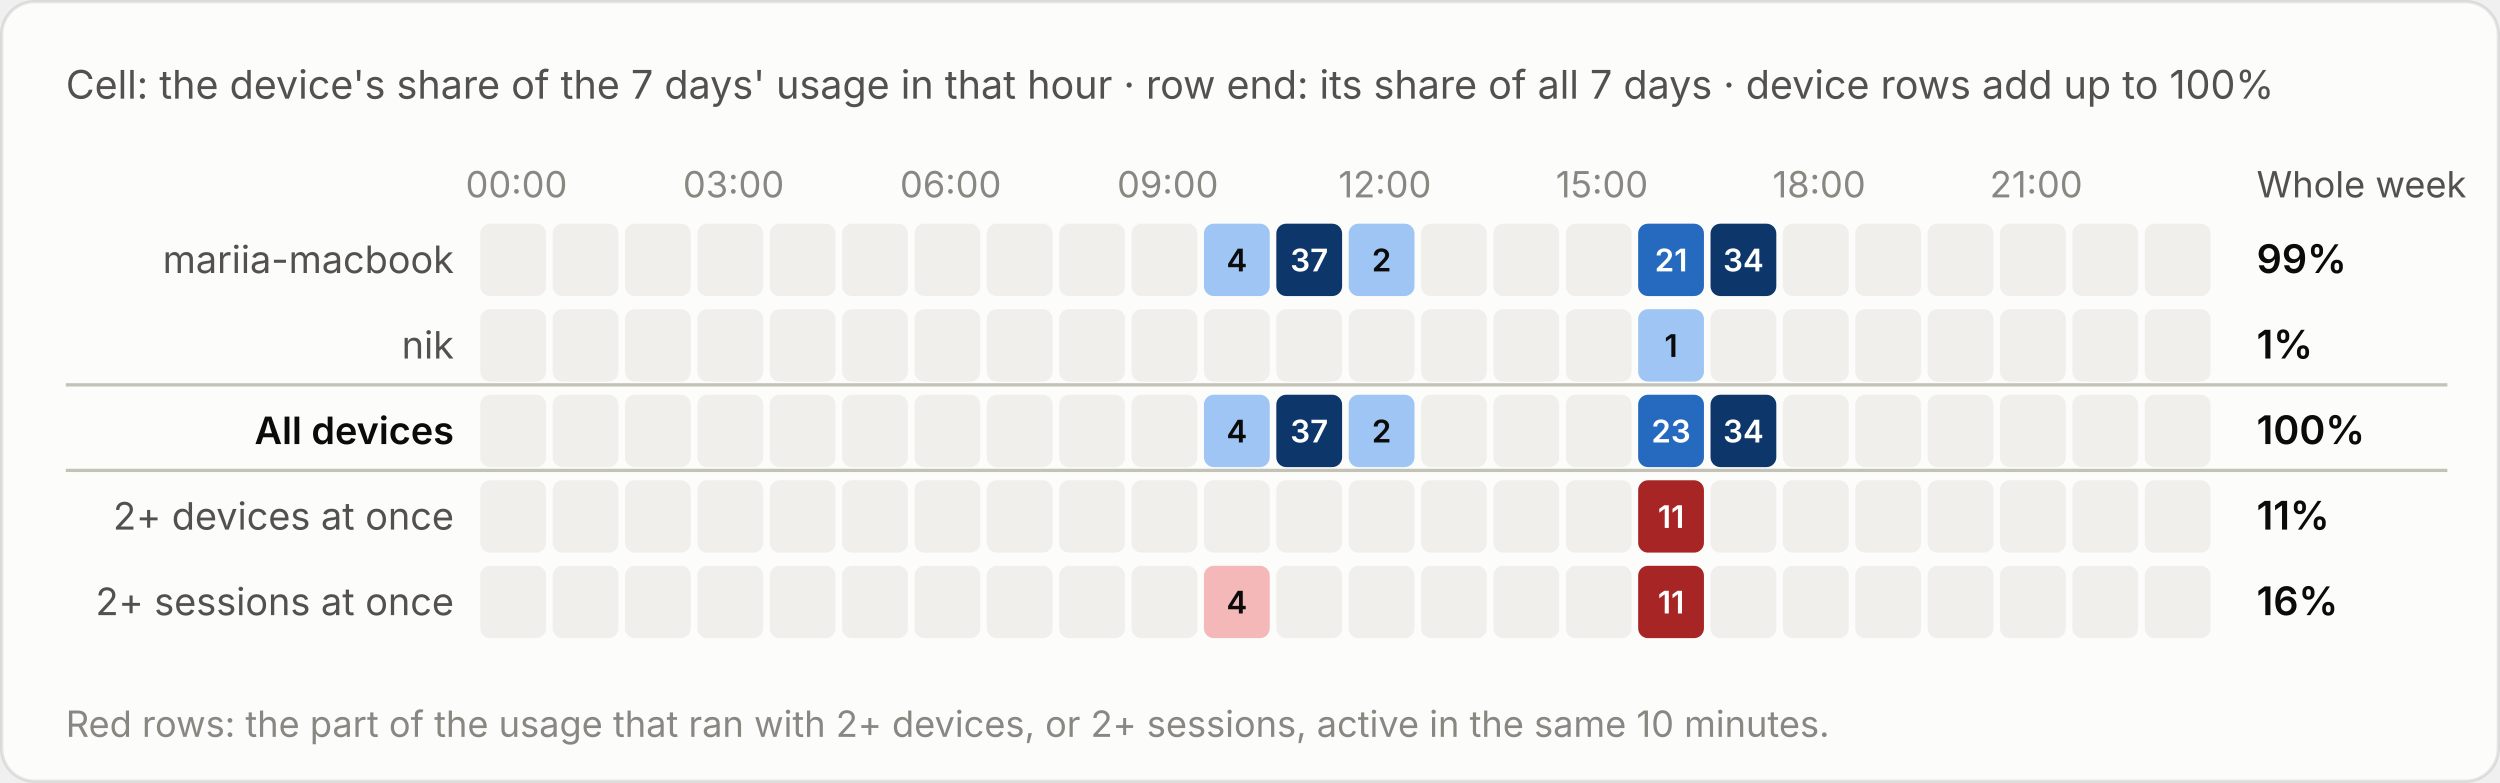
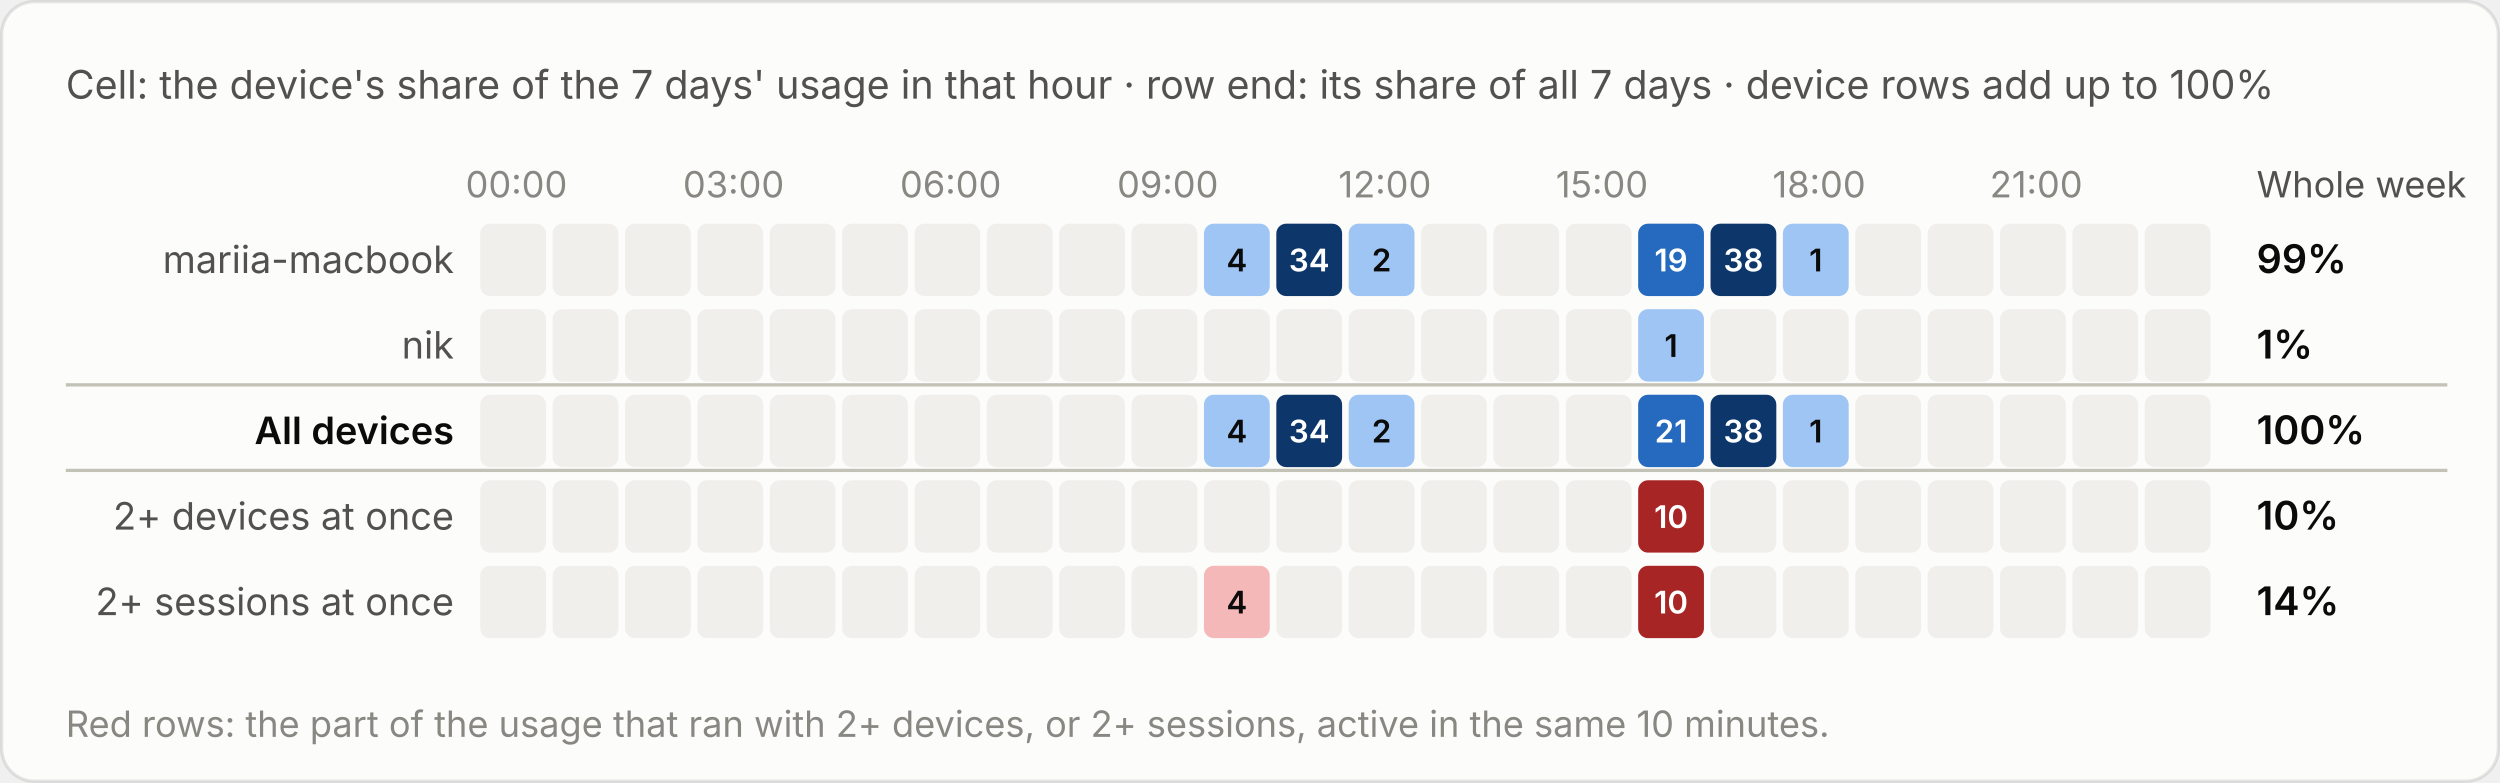
<svg xmlns="http://www.w3.org/2000/svg" viewBox="0 0 760 238" width="760" height="238" role="img" aria-label="Cell: the device's share of the 7 days' usage in that hour · row end: its share of all 7 days · device rows add up to 100%">
  <style>text{font-family:system-ui,-apple-system,"Segoe UI",sans-serif;font-variant-numeric:tabular-nums}.bg{fill:#fcfcfb;stroke:rgba(11,11,11,.10)}.tp{fill:#0b0b0b}.ts{fill:#52514e}.tm{fill:#898781}.grid{stroke:#e1e0d9;stroke-width:1}.base{stroke:#c3c2b7;stroke-width:1}.so{fill:#b5b3ad}.lo{stroke:#b5b3ad}.qe{fill:#f0efec}.ring{stroke:#fcfcfb}.area{fill-opacity:.1}.s0{fill:#2a78d6}.l0{stroke:#2a78d6}.s1{fill:#eb6834}.l1{stroke:#eb6834}.s2{fill:#1baf7a}.l2{stroke:#1baf7a}.s3{fill:#eda100}.l3{stroke:#eda100}.s4{fill:#e87ba4}.l4{stroke:#e87ba4}.s5{fill:#008300}.l5{stroke:#008300}.s6{fill:#4a3aa7}.l6{stroke:#4a3aa7}.s7{fill:#e34948}.l7{stroke:#e34948}.q0{fill:#cde2fb}.q1{fill:#9ec5f4}.q2{fill:#6da7ec}.q3{fill:#3987e5}.q4{fill:#256abf}.q5{fill:#184f95}.q6{fill:#0d366b}.r0{fill:#f8d4d4}.r1{fill:#ec8f8f}.r2{fill:#c42f2f}.a0{fill:#fbe3e3}.a1{fill:#f5b8b8}.a2{fill:#ec8f8f}.a3{fill:#d65252}.a4{fill:#a82525}.tq0{fill:#0b0b0b}.tq1{fill:#0b0b0b}.tq2{fill:#0b0b0b}.tq3{fill:#ffffff}.tq4{fill:#ffffff}.tq5{fill:#ffffff}.tq6{fill:#ffffff}.tr0{fill:#0b0b0b}.tr1{fill:#0b0b0b}.tr2{fill:#ffffff}.ta0{fill:#0b0b0b}.ta1{fill:#0b0b0b}.ta2{fill:#0b0b0b}.ta3{fill:#ffffff}.ta4{fill:#ffffff}.tw{fill:#ffffff}@media (prefers-color-scheme:dark){.bg{fill:#1a1a19;stroke:rgba(255,255,255,.10)}.tp{fill:#fff}.ts{fill:#c3c2b7}.tm{fill:#898781}.grid{stroke:#2c2c2a}.base{stroke:#383835}.so{fill:#5c5b57}.lo{stroke:#5c5b57}.qe{fill:#262624}.ring{stroke:#1a1a19}.s0{fill:#3987e5}.l0{stroke:#3987e5}.s1{fill:#d95926}.l1{stroke:#d95926}.s2{fill:#199e70}.l2{stroke:#199e70}.s3{fill:#c98500}.l3{stroke:#c98500}.s4{fill:#d55181}.l4{stroke:#d55181}.s5{fill:#008300}.l5{stroke:#008300}.s6{fill:#9085e9}.l6{stroke:#9085e9}.s7{fill:#e66767}.l7{stroke:#e66767}.q0{fill:#16263a}.q1{fill:#123a66}.q2{fill:#184f95}.q3{fill:#256abf}.q4{fill:#3987e5}.q5{fill:#6da7ec}.q6{fill:#b7d3f6}.r0{fill:#4a2023}.r1{fill:#8c2c2f}.r2{fill:#e25555}.a0{fill:#3a1a1c}.a1{fill:#5e2427}.a2{fill:#8c2c2f}.a3{fill:#c43c3f}.a4{fill:#f07070}.tq0{fill:#ffffff}.tq1{fill:#ffffff}.tq2{fill:#ffffff}.tq3{fill:#ffffff}.tq4{fill:#ffffff}.tq5{fill:#0b0b0b}.tq6{fill:#0b0b0b}.tr0{fill:#ffffff}.tr1{fill:#ffffff}.tr2{fill:#ffffff}.ta0{fill:#ffffff}.ta1{fill:#ffffff}.ta2{fill:#ffffff}.ta3{fill:#ffffff}.ta4{fill:#0b0b0b}.tw{fill:#ffffff}}</style>
  <rect class="bg" x=".5" y=".5" width="759" height="237" rx="10" />
  <text class="ts" x="20" y="30" font-size="12">Cell: the device's share of the 7 days' usage in that hour · row end: its share of all 7 days · device rows add up to 100%</text>
  <g transform="translate(0,-20)">
    <text class="tm" x="157.0" y="80" font-size="11" text-anchor="middle">00:00</text>
    <text class="tm" x="223.0" y="80" font-size="11" text-anchor="middle">03:00</text>
    <text class="tm" x="289.0" y="80" font-size="11" text-anchor="middle">06:00</text>
    <text class="tm" x="355.0" y="80" font-size="11" text-anchor="middle">09:00</text>
    <text class="tm" x="421.0" y="80" font-size="11" text-anchor="middle">12:00</text>
    <text class="tm" x="487.0" y="80" font-size="11" text-anchor="middle">15:00</text>
    <text class="tm" x="553.0" y="80" font-size="11" text-anchor="middle">18:00</text>
    <text class="tm" x="619.0" y="80" font-size="11" text-anchor="middle">21:00</text>
    <text class="ts" x="686" y="80" font-size="11">Whole week</text>
    <text class="ts" x="138" y="103.0" font-size="11.5" text-anchor="end">mariia-macbook</text>
    <rect class="qe" x="146.0" y="88" width="20" height="22" rx="3" />
    <rect class="qe" x="168.0" y="88" width="20" height="22" rx="3" />
    <rect class="qe" x="190.0" y="88" width="20" height="22" rx="3" />
    <rect class="qe" x="212.0" y="88" width="20" height="22" rx="3" />
    <rect class="qe" x="234.0" y="88" width="20" height="22" rx="3" />
    <rect class="qe" x="256.0" y="88" width="20" height="22" rx="3" />
    <rect class="qe" x="278.0" y="88" width="20" height="22" rx="3" />
    <rect class="qe" x="300.0" y="88" width="20" height="22" rx="3" />
    <rect class="qe" x="322.0" y="88" width="20" height="22" rx="3" />
    <rect class="qe" x="344.0" y="88" width="20" height="22" rx="3" />
    <rect class="q1" x="366.0" y="88" width="20" height="22" rx="3" />
    <text class="tq1" x="376.0" y="102.5" font-size="9.5" font-weight="600" text-anchor="middle">4</text>
    <rect class="q6" x="388.0" y="88" width="20" height="22" rx="3" />
-     <text class="tq6" x="398.0" y="102.5" font-size="9.5" font-weight="600" text-anchor="middle">37</text>
+     <text class="tq6" x="398.0" y="102.5" font-size="9.5" font-weight="600" text-anchor="middle">34</text>
    <rect class="q1" x="410.0" y="88" width="20" height="22" rx="3" />
    <text class="tq1" x="420.0" y="102.5" font-size="9.5" font-weight="600" text-anchor="middle">2</text>
    <rect class="qe" x="432.0" y="88" width="20" height="22" rx="3" />
    <rect class="qe" x="454.0" y="88" width="20" height="22" rx="3" />
    <rect class="qe" x="476.0" y="88" width="20" height="22" rx="3" />
    <rect class="q4" x="498.0" y="88" width="20" height="22" rx="3" />
-     <text class="tq4" x="508.0" y="102.5" font-size="9.5" font-weight="600" text-anchor="middle">21</text>
+     <text class="tq4" x="508.0" y="102.5" font-size="9.5" font-weight="600" text-anchor="middle">19</text>
    <rect class="q6" x="520.0" y="88" width="20" height="22" rx="3" />
-     <text class="tq6" x="530.0" y="102.5" font-size="9.5" font-weight="600" text-anchor="middle">34</text>
-     <rect class="qe" x="542.0" y="88" width="20" height="22" rx="3" />
+     <text class="tq6" x="530.0" y="102.5" font-size="9.5" font-weight="600" text-anchor="middle">38</text>
+     <rect class="q1" x="542.0" y="88" width="20" height="22" rx="3" />
+     <text class="tq1" x="552.0" y="102.5" font-size="9.5" font-weight="600" text-anchor="middle">1</text>
    <rect class="qe" x="564.0" y="88" width="20" height="22" rx="3" />
    <rect class="qe" x="586.0" y="88" width="20" height="22" rx="3" />
    <rect class="qe" x="608.0" y="88" width="20" height="22" rx="3" />
    <rect class="qe" x="630.0" y="88" width="20" height="22" rx="3" />
    <rect class="qe" x="652.0" y="88" width="20" height="22" rx="3" />
    <text class="tp" x="686" y="103.0" font-size="12" font-weight="600">99%</text>
    <text class="ts" x="138" y="129.0" font-size="11.5" text-anchor="end">nik</text>
    <rect class="qe" x="146.0" y="114" width="20" height="22" rx="3" />
    <rect class="qe" x="168.0" y="114" width="20" height="22" rx="3" />
    <rect class="qe" x="190.0" y="114" width="20" height="22" rx="3" />
    <rect class="qe" x="212.0" y="114" width="20" height="22" rx="3" />
    <rect class="qe" x="234.0" y="114" width="20" height="22" rx="3" />
    <rect class="qe" x="256.0" y="114" width="20" height="22" rx="3" />
    <rect class="qe" x="278.0" y="114" width="20" height="22" rx="3" />
    <rect class="qe" x="300.0" y="114" width="20" height="22" rx="3" />
    <rect class="qe" x="322.0" y="114" width="20" height="22" rx="3" />
    <rect class="qe" x="344.0" y="114" width="20" height="22" rx="3" />
    <rect class="qe" x="366.0" y="114" width="20" height="22" rx="3" />
    <rect class="qe" x="388.0" y="114" width="20" height="22" rx="3" />
    <rect class="qe" x="410.0" y="114" width="20" height="22" rx="3" />
    <rect class="qe" x="432.0" y="114" width="20" height="22" rx="3" />
    <rect class="qe" x="454.0" y="114" width="20" height="22" rx="3" />
    <rect class="qe" x="476.0" y="114" width="20" height="22" rx="3" />
    <rect class="q1" x="498.0" y="114" width="20" height="22" rx="3" />
    <text class="tq1" x="508.0" y="128.5" font-size="9.5" font-weight="600" text-anchor="middle">1</text>
    <rect class="qe" x="520.0" y="114" width="20" height="22" rx="3" />
    <rect class="qe" x="542.0" y="114" width="20" height="22" rx="3" />
    <rect class="qe" x="564.0" y="114" width="20" height="22" rx="3" />
    <rect class="qe" x="586.0" y="114" width="20" height="22" rx="3" />
    <rect class="qe" x="608.0" y="114" width="20" height="22" rx="3" />
    <rect class="qe" x="630.0" y="114" width="20" height="22" rx="3" />
    <rect class="qe" x="652.0" y="114" width="20" height="22" rx="3" />
    <text class="tp" x="686" y="129.0" font-size="12" font-weight="600">1%</text>
    <line class="base" x1="20" x2="744" y1="137" y2="137" />
    <text class="tp" x="138" y="155.0" font-size="11.5" text-anchor="end" font-weight="600">All devices</text>
    <rect class="qe" x="146.0" y="140" width="20" height="22" rx="3" />
    <rect class="qe" x="168.0" y="140" width="20" height="22" rx="3" />
    <rect class="qe" x="190.0" y="140" width="20" height="22" rx="3" />
    <rect class="qe" x="212.0" y="140" width="20" height="22" rx="3" />
    <rect class="qe" x="234.0" y="140" width="20" height="22" rx="3" />
    <rect class="qe" x="256.0" y="140" width="20" height="22" rx="3" />
    <rect class="qe" x="278.0" y="140" width="20" height="22" rx="3" />
    <rect class="qe" x="300.0" y="140" width="20" height="22" rx="3" />
    <rect class="qe" x="322.0" y="140" width="20" height="22" rx="3" />
    <rect class="qe" x="344.0" y="140" width="20" height="22" rx="3" />
    <rect class="q1" x="366.0" y="140" width="20" height="22" rx="3" />
    <text class="tq1" x="376.0" y="154.5" font-size="9.5" font-weight="600" text-anchor="middle">4</text>
    <rect class="q6" x="388.0" y="140" width="20" height="22" rx="3" />
-     <text class="tq6" x="398.0" y="154.5" font-size="9.5" font-weight="600" text-anchor="middle">37</text>
+     <text class="tq6" x="398.0" y="154.5" font-size="9.5" font-weight="600" text-anchor="middle">34</text>
    <rect class="q1" x="410.0" y="140" width="20" height="22" rx="3" />
    <text class="tq1" x="420.0" y="154.5" font-size="9.5" font-weight="600" text-anchor="middle">2</text>
    <rect class="qe" x="432.0" y="140" width="20" height="22" rx="3" />
    <rect class="qe" x="454.0" y="140" width="20" height="22" rx="3" />
    <rect class="qe" x="476.0" y="140" width="20" height="22" rx="3" />
    <rect class="q4" x="498.0" y="140" width="20" height="22" rx="3" />
-     <text class="tq4" x="508.0" y="154.5" font-size="9.5" font-weight="600" text-anchor="middle">23</text>
+     <text class="tq4" x="508.0" y="154.5" font-size="9.5" font-weight="600" text-anchor="middle">21</text>
    <rect class="q6" x="520.0" y="140" width="20" height="22" rx="3" />
-     <text class="tq6" x="530.0" y="154.5" font-size="9.5" font-weight="600" text-anchor="middle">34</text>
-     <rect class="qe" x="542.0" y="140" width="20" height="22" rx="3" />
+     <text class="tq6" x="530.0" y="154.5" font-size="9.5" font-weight="600" text-anchor="middle">38</text>
+     <rect class="q1" x="542.0" y="140" width="20" height="22" rx="3" />
+     <text class="tq1" x="552.0" y="154.5" font-size="9.5" font-weight="600" text-anchor="middle">1</text>
    <rect class="qe" x="564.0" y="140" width="20" height="22" rx="3" />
    <rect class="qe" x="586.0" y="140" width="20" height="22" rx="3" />
    <rect class="qe" x="608.0" y="140" width="20" height="22" rx="3" />
    <rect class="qe" x="630.0" y="140" width="20" height="22" rx="3" />
    <rect class="qe" x="652.0" y="140" width="20" height="22" rx="3" />
    <text class="tp" x="686" y="155.0" font-size="12" font-weight="600">100%</text>
    <line class="base" x1="20" x2="744" y1="163" y2="163" />
    <text class="ts" x="138" y="181.0" font-size="11.5" text-anchor="end">2+ devices at once</text>
    <rect class="qe" x="146.0" y="166" width="20" height="22" rx="3" />
    <rect class="qe" x="168.0" y="166" width="20" height="22" rx="3" />
    <rect class="qe" x="190.0" y="166" width="20" height="22" rx="3" />
    <rect class="qe" x="212.0" y="166" width="20" height="22" rx="3" />
    <rect class="qe" x="234.0" y="166" width="20" height="22" rx="3" />
    <rect class="qe" x="256.0" y="166" width="20" height="22" rx="3" />
    <rect class="qe" x="278.0" y="166" width="20" height="22" rx="3" />
    <rect class="qe" x="300.0" y="166" width="20" height="22" rx="3" />
    <rect class="qe" x="322.0" y="166" width="20" height="22" rx="3" />
    <rect class="qe" x="344.0" y="166" width="20" height="22" rx="3" />
    <rect class="qe" x="366.0" y="166" width="20" height="22" rx="3" />
    <rect class="qe" x="388.0" y="166" width="20" height="22" rx="3" />
    <rect class="qe" x="410.0" y="166" width="20" height="22" rx="3" />
    <rect class="qe" x="432.0" y="166" width="20" height="22" rx="3" />
    <rect class="qe" x="454.0" y="166" width="20" height="22" rx="3" />
    <rect class="qe" x="476.0" y="166" width="20" height="22" rx="3" />
    <rect class="a4" x="498.0" y="166" width="20" height="22" rx="3" />
-     <text class="ta4" x="508.0" y="180.5" font-size="9.5" font-weight="600" text-anchor="middle">11</text>
+     <text class="ta4" x="508.0" y="180.5" font-size="9.5" font-weight="600" text-anchor="middle">10</text>
    <rect class="qe" x="520.0" y="166" width="20" height="22" rx="3" />
    <rect class="qe" x="542.0" y="166" width="20" height="22" rx="3" />
    <rect class="qe" x="564.0" y="166" width="20" height="22" rx="3" />
    <rect class="qe" x="586.0" y="166" width="20" height="22" rx="3" />
    <rect class="qe" x="608.0" y="166" width="20" height="22" rx="3" />
    <rect class="qe" x="630.0" y="166" width="20" height="22" rx="3" />
    <rect class="qe" x="652.0" y="166" width="20" height="22" rx="3" />
-     <text class="tp" x="686" y="181.0" font-size="12" font-weight="600">11%</text>
+     <text class="tp" x="686" y="181.0" font-size="12" font-weight="600">10%</text>
    <text class="ts" x="138" y="207.0" font-size="11.5" text-anchor="end">2+ sessions at once</text>
    <rect class="qe" x="146.0" y="192" width="20" height="22" rx="3" />
    <rect class="qe" x="168.0" y="192" width="20" height="22" rx="3" />
    <rect class="qe" x="190.0" y="192" width="20" height="22" rx="3" />
    <rect class="qe" x="212.0" y="192" width="20" height="22" rx="3" />
    <rect class="qe" x="234.0" y="192" width="20" height="22" rx="3" />
    <rect class="qe" x="256.0" y="192" width="20" height="22" rx="3" />
    <rect class="qe" x="278.0" y="192" width="20" height="22" rx="3" />
    <rect class="qe" x="300.0" y="192" width="20" height="22" rx="3" />
    <rect class="qe" x="322.0" y="192" width="20" height="22" rx="3" />
    <rect class="qe" x="344.0" y="192" width="20" height="22" rx="3" />
    <rect class="a1" x="366.0" y="192" width="20" height="22" rx="3" />
    <text class="ta1" x="376.0" y="206.5" font-size="9.5" font-weight="600" text-anchor="middle">4</text>
    <rect class="qe" x="388.0" y="192" width="20" height="22" rx="3" />
    <rect class="qe" x="410.0" y="192" width="20" height="22" rx="3" />
    <rect class="qe" x="432.0" y="192" width="20" height="22" rx="3" />
    <rect class="qe" x="454.0" y="192" width="20" height="22" rx="3" />
    <rect class="qe" x="476.0" y="192" width="20" height="22" rx="3" />
    <rect class="a4" x="498.0" y="192" width="20" height="22" rx="3" />
-     <text class="ta4" x="508.0" y="206.5" font-size="9.5" font-weight="600" text-anchor="middle">11</text>
+     <text class="ta4" x="508.0" y="206.5" font-size="9.5" font-weight="600" text-anchor="middle">10</text>
    <rect class="qe" x="520.0" y="192" width="20" height="22" rx="3" />
    <rect class="qe" x="542.0" y="192" width="20" height="22" rx="3" />
    <rect class="qe" x="564.0" y="192" width="20" height="22" rx="3" />
    <rect class="qe" x="586.0" y="192" width="20" height="22" rx="3" />
    <rect class="qe" x="608.0" y="192" width="20" height="22" rx="3" />
    <rect class="qe" x="630.0" y="192" width="20" height="22" rx="3" />
    <rect class="qe" x="652.0" y="192" width="20" height="22" rx="3" />
-     <text class="tp" x="686" y="207.0" font-size="12" font-weight="600">16%</text>
+     <text class="tp" x="686" y="207.0" font-size="12" font-weight="600">14%</text>
    <text class="tm" x="20" y="244" font-size="11">Red rows: the part of the usage that ran with 2+ devices, or 2+ sessions, active in the same 10 minutes.</text>
  </g>
</svg>
